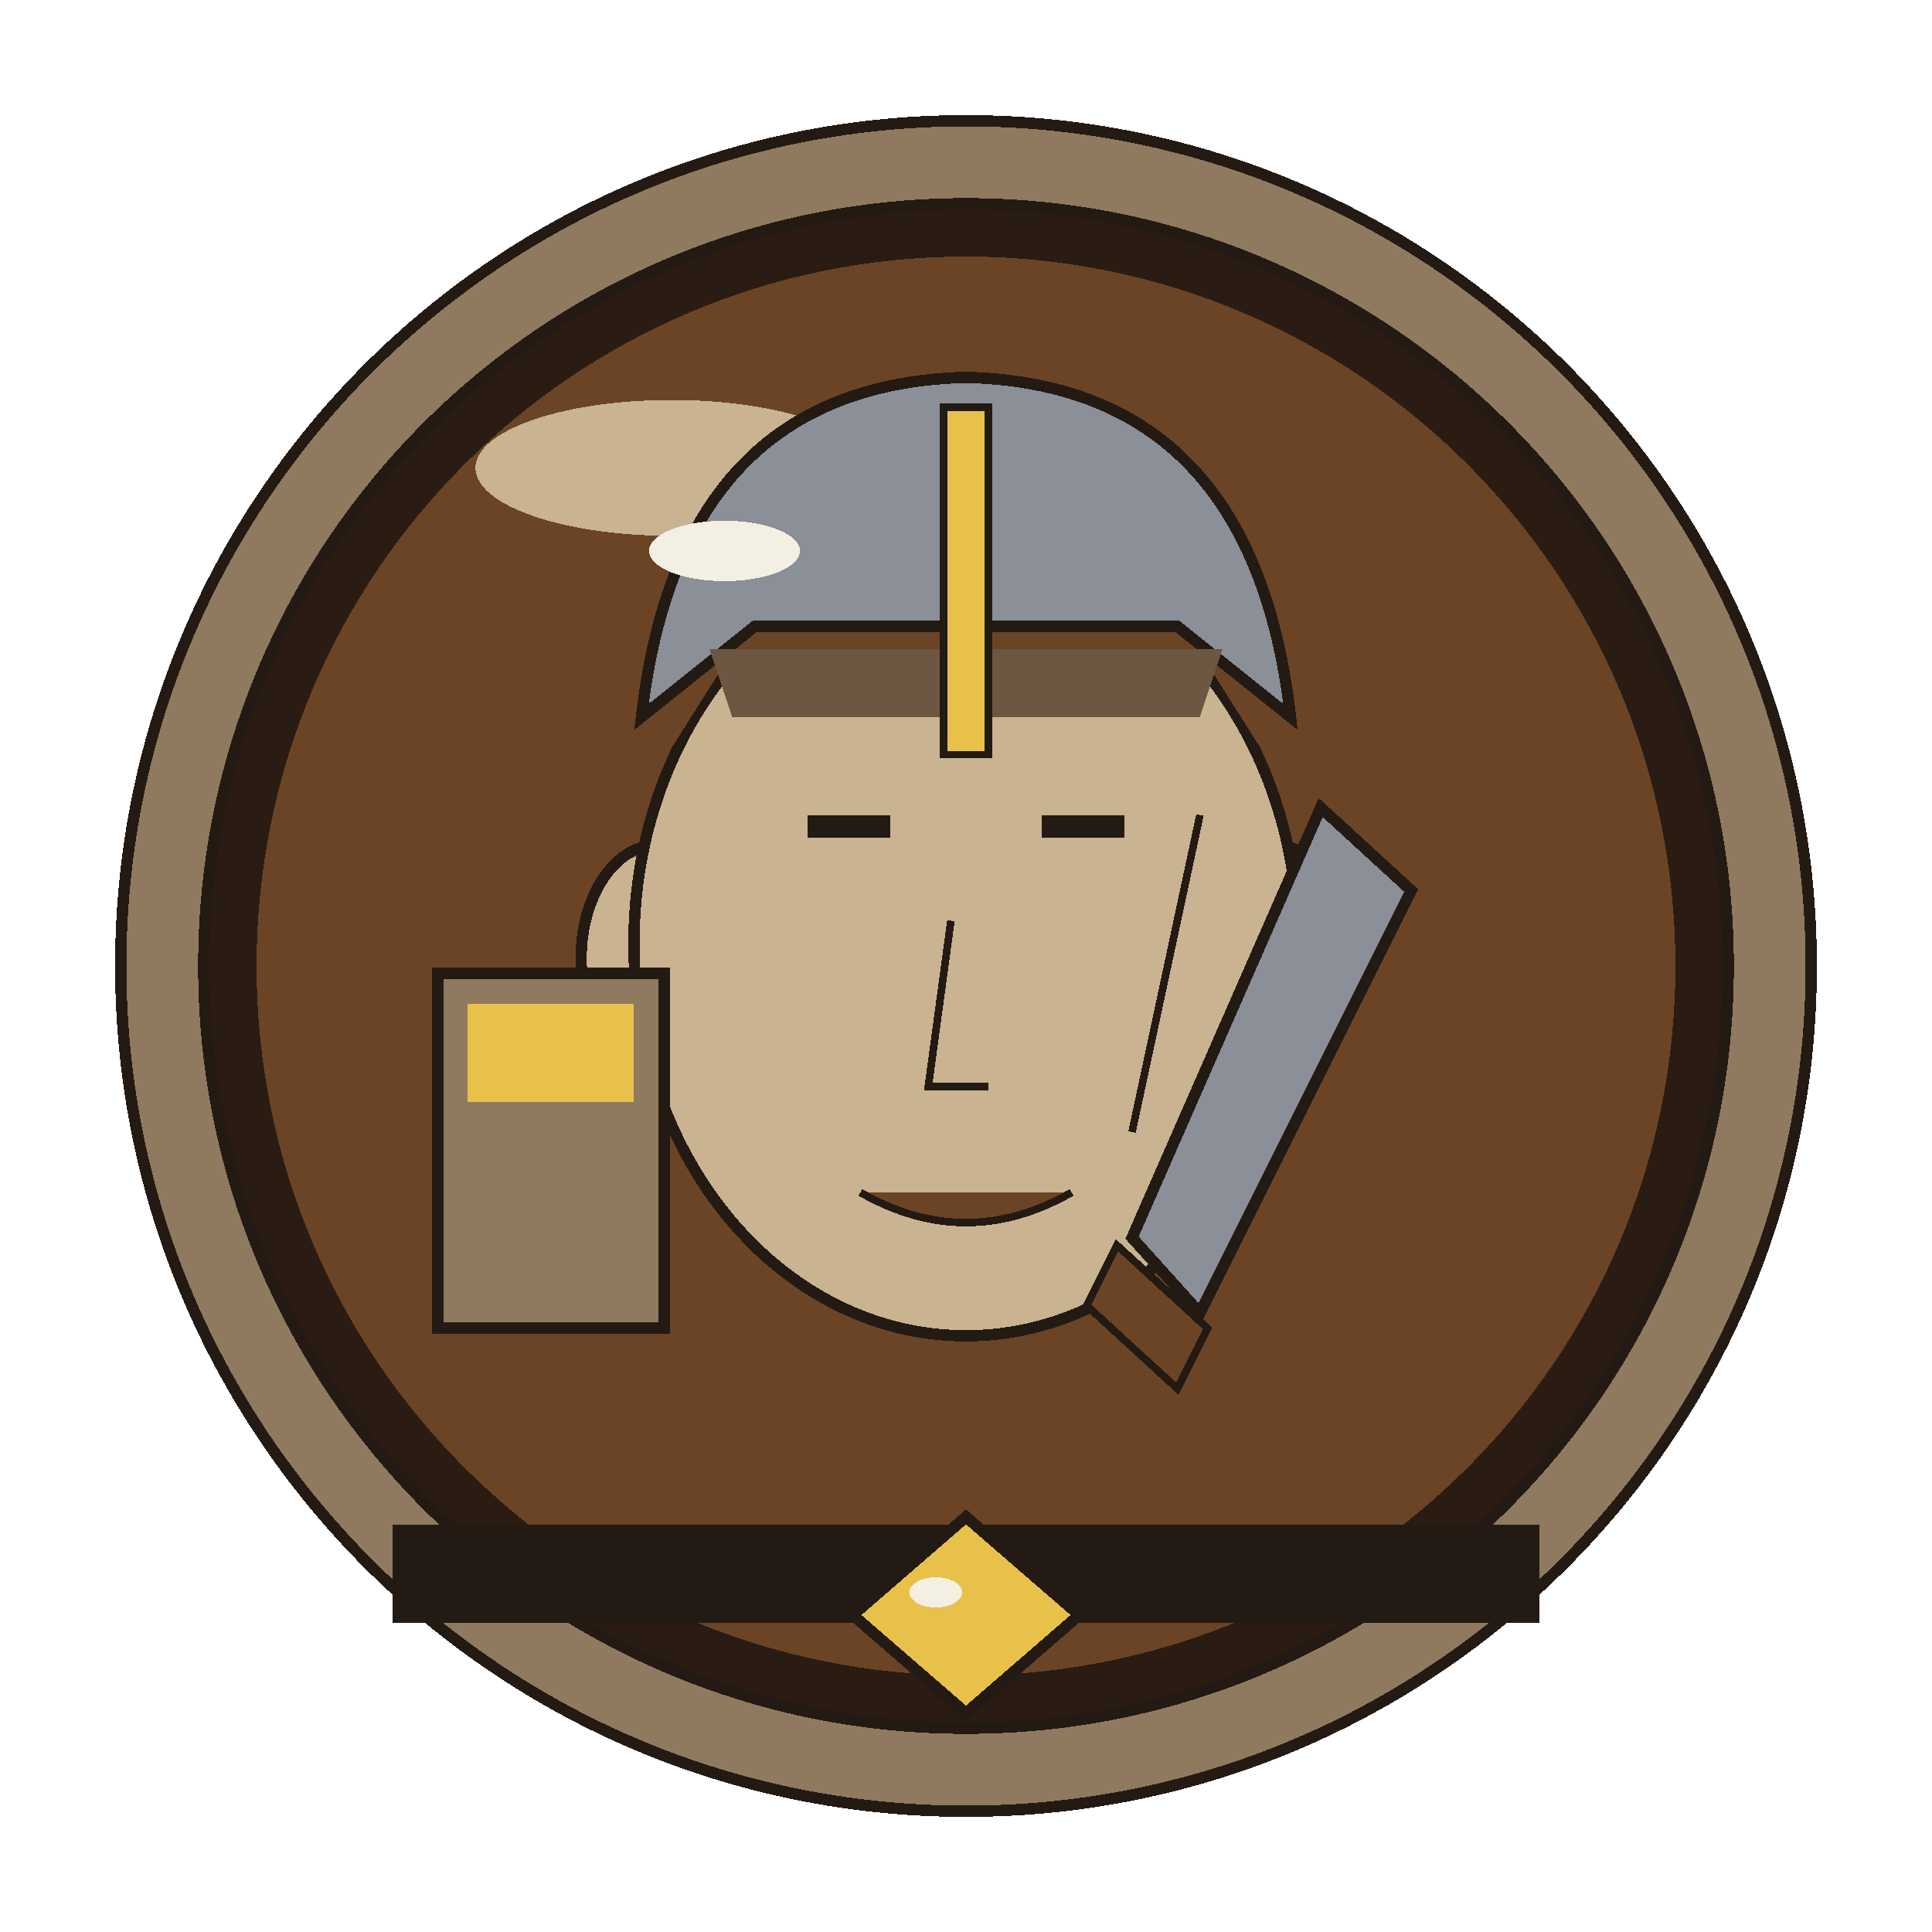
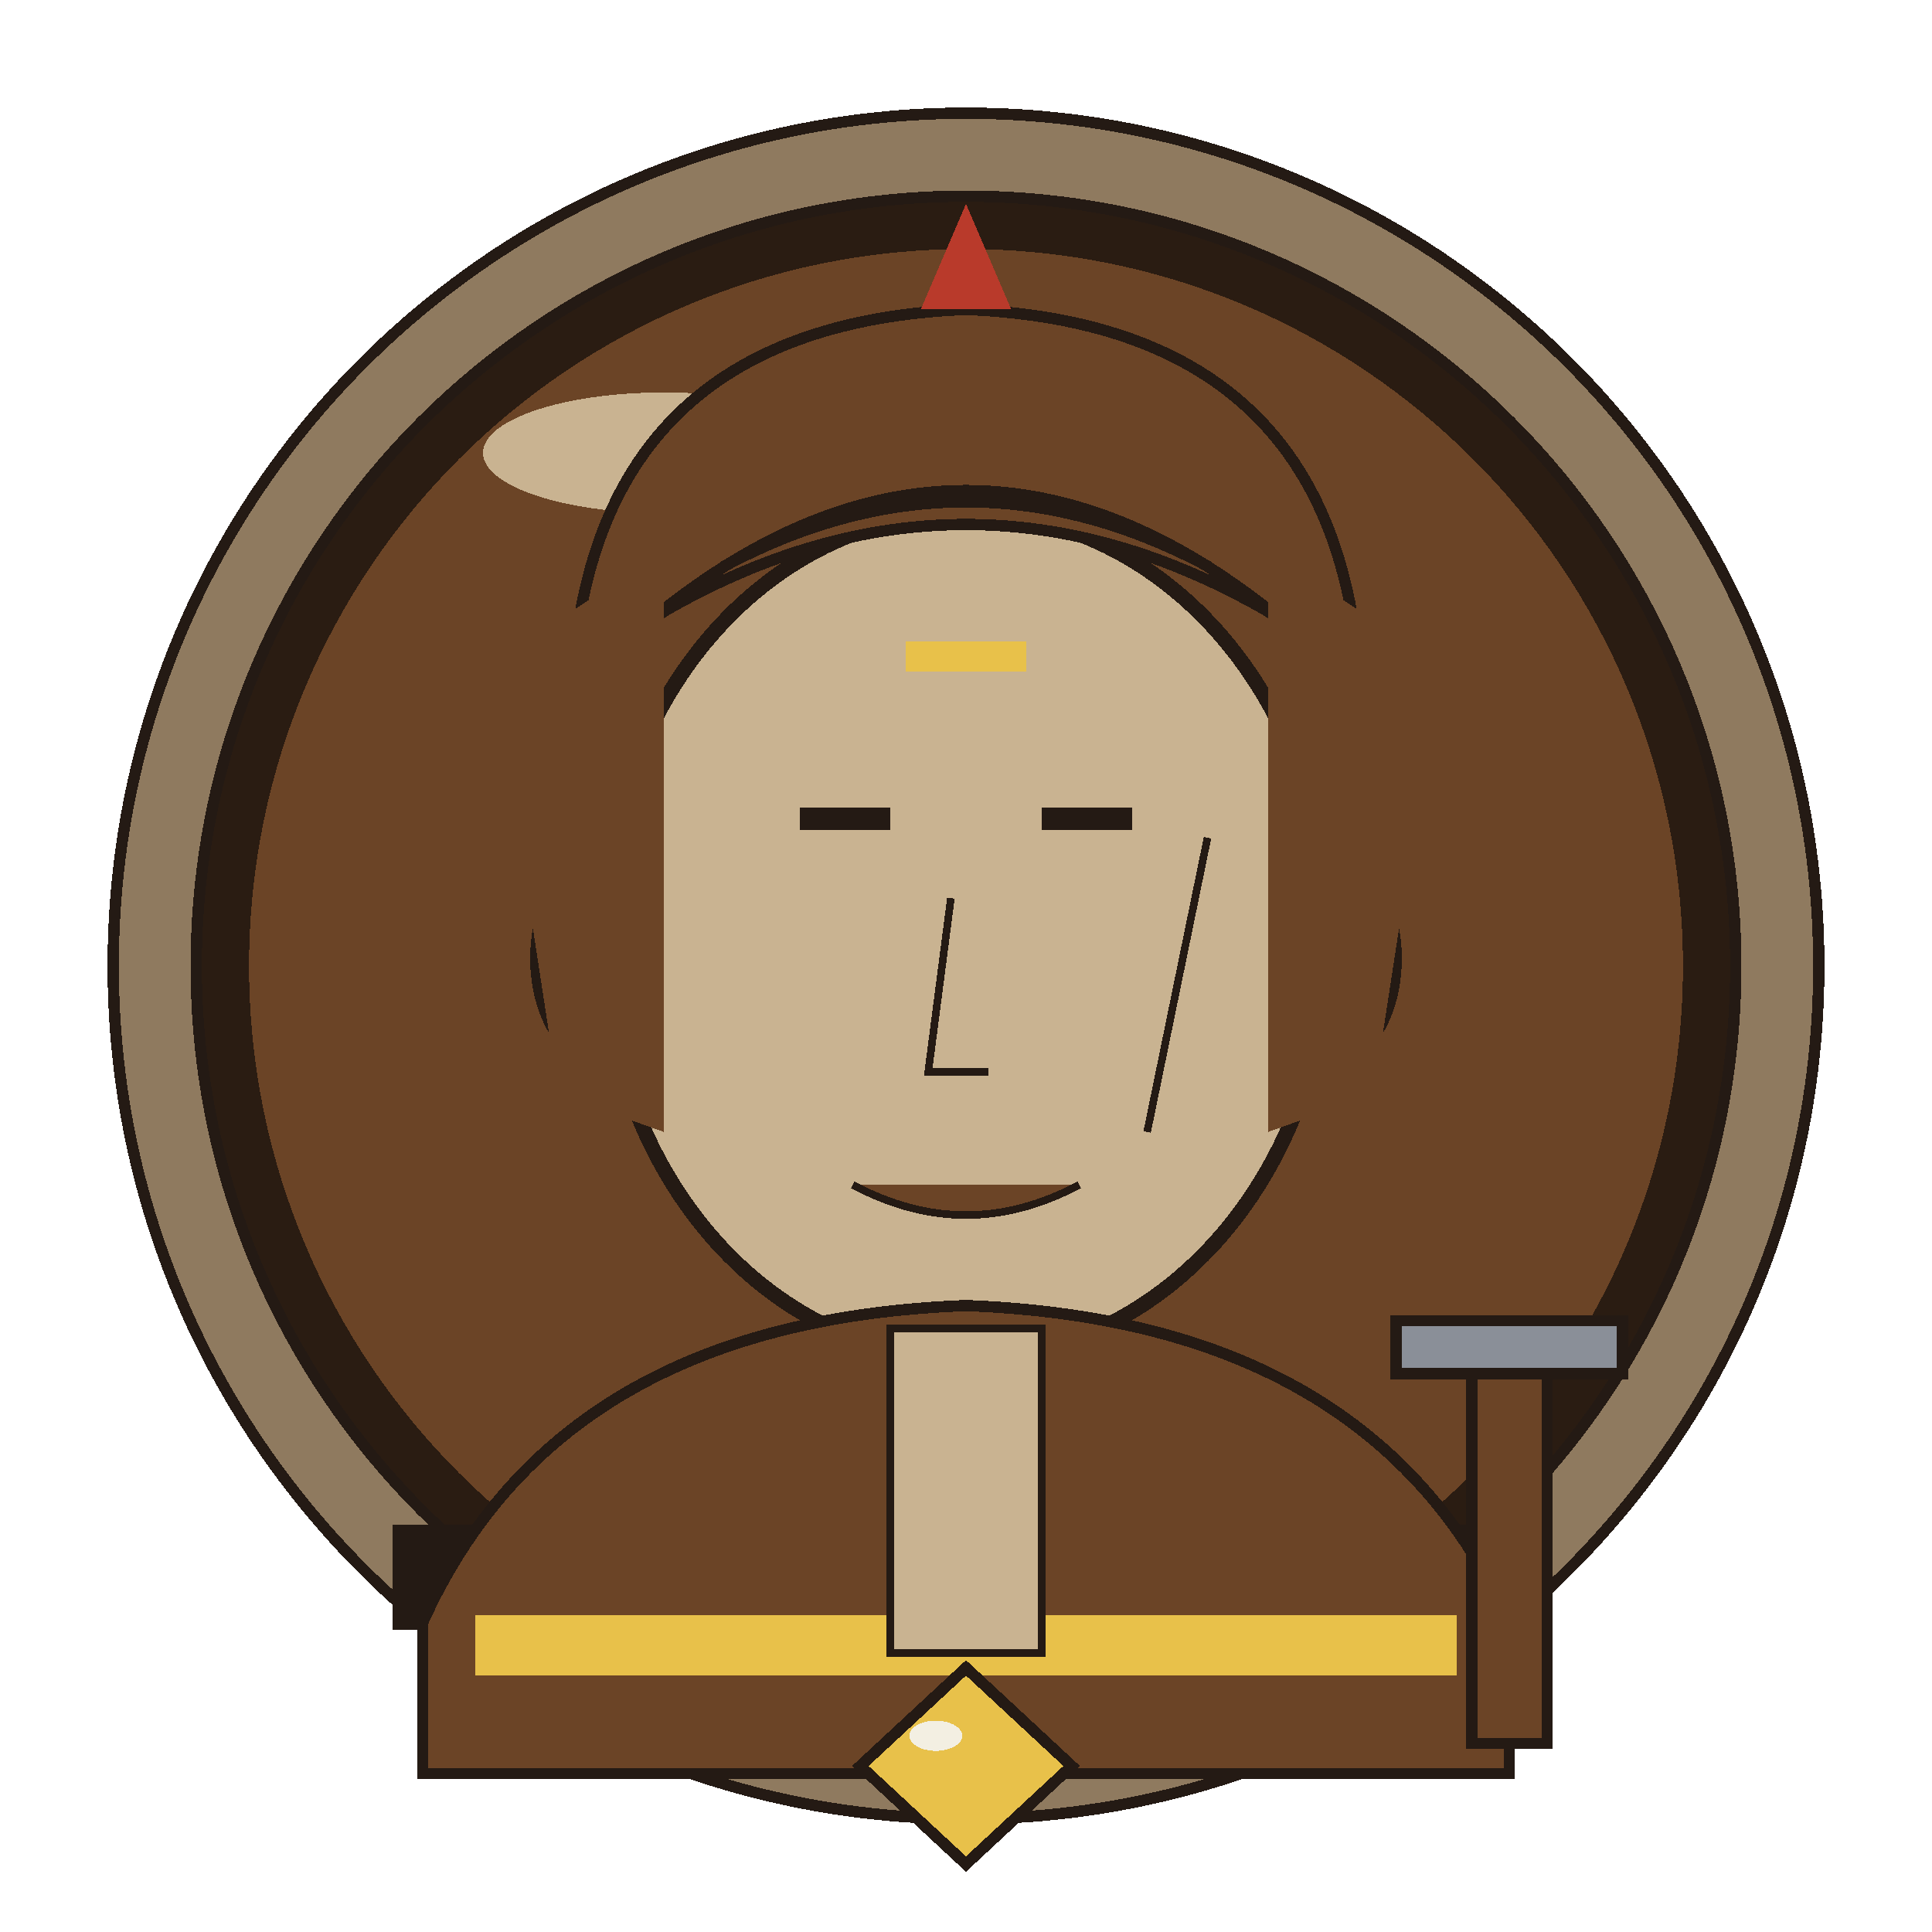
<svg xmlns="http://www.w3.org/2000/svg" viewBox="0 0 512 512" shape-rendering="crispEdges">
  <g id="medallion">
-     <ellipse cx="256" cy="256" rx="224" ry="224" fill="#8f7a5f" stroke="#241a14" stroke-width="3" />
-     <ellipse cx="256" cy="256" rx="202" ry="202" fill="#2a1c12" stroke="#241a14" stroke-width="3" />
-     <circle cx="256" cy="256" r="188" fill="#6b4426" stroke="none" />
-     <ellipse cx="178" cy="124" rx="52" ry="18" fill="#c9b391" stroke="none" />
-     <path d="M104 404 H408 V430 H104Z" fill="#241a14" stroke="none" />
+     <ellipse cx="256" cy="256" rx="226" ry="226" fill="#8f7a5f" stroke="#241a14" stroke-width="3" />
+     <ellipse cx="256" cy="256" rx="204" ry="204" fill="#2a1c12" stroke="#241a14" stroke-width="3" />
+     <ellipse cx="256" cy="256" rx="190" ry="190" fill="#6b4426" stroke="none" stroke-width="0" />
+     <ellipse cx="176" cy="120" rx="48" ry="16" fill="#c9b391" stroke="none" />
+     <path d="M104 404 H408 V432 H104Z" fill="#241a14" stroke="none" />
  </g>
  <g id="face">
-     <ellipse cx="174" cy="254" rx="20" ry="30" fill="#c9b391" stroke="#241a14" stroke-width="3" />
-     <ellipse cx="338" cy="254" rx="20" ry="30" fill="#c9b391" stroke="#241a14" stroke-width="3" />
-     <ellipse cx="256" cy="250" rx="88" ry="104" fill="#c9b391" stroke="#241a14" stroke-width="3" />
-     <path d="M214 216 H236 V222 H214Z" fill="#241a14" stroke="none" />
-     <path d="M276 216 H298 V222 H276Z" fill="#241a14" stroke="none" />
-     <path d="M252 244 L246 288 H262" fill="#c9b391" stroke="#241a14" stroke-width="2" stroke-linejoin="miter" />
-     <path d="M228 316 Q256 332 284 316" fill="#6b4426" stroke="#241a14" stroke-width="2" stroke-linejoin="miter" />
-     <ellipse cx="216" cy="274" rx="16" ry="10" fill="#c9b391" stroke="none" />
-     <path d="M318 216 L300 300" fill="#9a4028" stroke="#241a14" stroke-width="2" stroke-linejoin="miter" />
+     <ellipse cx="160" cy="254" rx="18" ry="28" fill="#c9b391" stroke="#241a14" stroke-width="3" />
+     <ellipse cx="352" cy="254" rx="18" ry="28" fill="#c9b391" stroke="#241a14" stroke-width="3" />
+     <ellipse id="faceOval" cx="256" cy="248" rx="96" ry="112" fill="#c9b391" stroke="#241a14" stroke-width="4" />
+     <path d="M212 214 H236 V220 H212Z" fill="#241a14" stroke="none" />
+     <path d="M276 214 H300 V220 H276Z" fill="#241a14" stroke="none" />
+     <path d="M252 238 L246 284 H262" fill="#c9b391" stroke="#241a14" stroke-width="2" stroke-linejoin="miter" />
+     <path d="M226 314 Q256 330 286 314" fill="#6b4426" stroke="#241a14" stroke-width="2" stroke-linejoin="miter" />
+     <ellipse cx="208" cy="272" rx="15" ry="9" fill="#c9b391" stroke="none" />
+     <path d="M320 222 L304 300" fill="#9a4028" stroke="#241a14" stroke-width="2" stroke-linejoin="miter" />
  </g>
  <g id="hair">
-     <path d="M168 214 Q176 118 256 118 Q336 118 344 214 L320 176 H192Z" fill="#6b4426" stroke="none" />
+     <path d="M152 176 Q160 86 256 82 Q352 86 360 176 L336 162 Q256 116 176 162Z" fill="#6b4426" stroke="#241a14" stroke-width="3" stroke-linejoin="miter" />
+     <path d="M168 168 Q256 92 344 168 L320 150 Q256 116 192 150Z" fill="#8a8f98" stroke="#241a14" stroke-width="3" stroke-linejoin="miter" />
+     <path d="M244 82 L256 54 L268 82Z" fill="#b93a2b" stroke="none" />
+     <path d="M132 186 Q148 156 176 152 L176 300 L148 290Z" fill="#6b4426" stroke="none" />
+     <path d="M380 186 Q364 156 336 152 L336 300 L364 290Z" fill="#6b4426" stroke="none" />
+     <path d="M240 170 H272 V178 H240Z" fill="#e8c14a" stroke="none" />
  </g>
  <g id="gear">
-     <path d="M170 190 Q180 102 256 100 Q332 102 342 190 L312 166 H200Z" fill="#8a8f98" stroke="#241a14" stroke-width="3" stroke-linejoin="miter" />
-     <path d="M188 172 H324 L318 190 H194Z" fill="#6b5742" stroke="none" />
-     <path d="M250 108 H262 V200 H250Z" fill="#e8c14a" stroke="#241a14" stroke-width="2" stroke-linejoin="miter" />
-     <path d="M350 214 L374 236 L318 348 L300 328Z" fill="#8a8f98" stroke="#241a14" stroke-width="3" stroke-linejoin="miter" />
-     <path d="M296 330 L320 352 L312 368 L288 346Z" fill="#6b4426" stroke="#241a14" stroke-width="2" stroke-linejoin="miter" />
-     <path d="M116 258 H176 V352 H116Z" fill="#8f7a5f" stroke="#241a14" stroke-width="3" stroke-linejoin="miter" />
-     <path d="M124 266 H168 V292 H124Z" fill="#e8c14a" stroke="none" />
-     <ellipse cx="192" cy="146" rx="20" ry="8" fill="#f3efe2" stroke="none" />
+     <path d="M112 430 Q148 350 256 346 Q364 350 400 430 L400 470 H112Z" fill="#6b4426" stroke="#241a14" stroke-width="3" stroke-linejoin="miter" />
+     <path d="M126 428 H386 V444 H126Z" fill="#e8c14a" stroke="none" />
+     <path d="M236 352 H276 V438 H236Z" fill="#c9b391" stroke="#241a14" stroke-width="2" stroke-linejoin="miter" />
+     <path d="M390 356 L410 356 L410 462 L390 462Z" fill="#6b4426" stroke="#241a14" stroke-width="3" stroke-linejoin="miter" />
+     <path d="M370 350 H430 V364 H370Z" fill="#8a8f98" stroke="#241a14" stroke-width="3" stroke-linejoin="miter" />
  </g>
  <g id="status">
-     <path d="M256 402 L286 428 L256 454 L226 428Z" fill="#e8c14a" stroke="#241a14" stroke-width="3" />
-     <ellipse cx="248" cy="422" rx="7" ry="4" fill="#f3efe2" stroke="none" />
+     <path d="M256 442 L284 468 L256 494 L228 468Z" fill="#e8c14a" stroke="#241a14" stroke-width="3" />
+     <ellipse cx="248" cy="460" rx="7" ry="4" fill="#f3efe2" stroke="none" />
  </g>
</svg>
